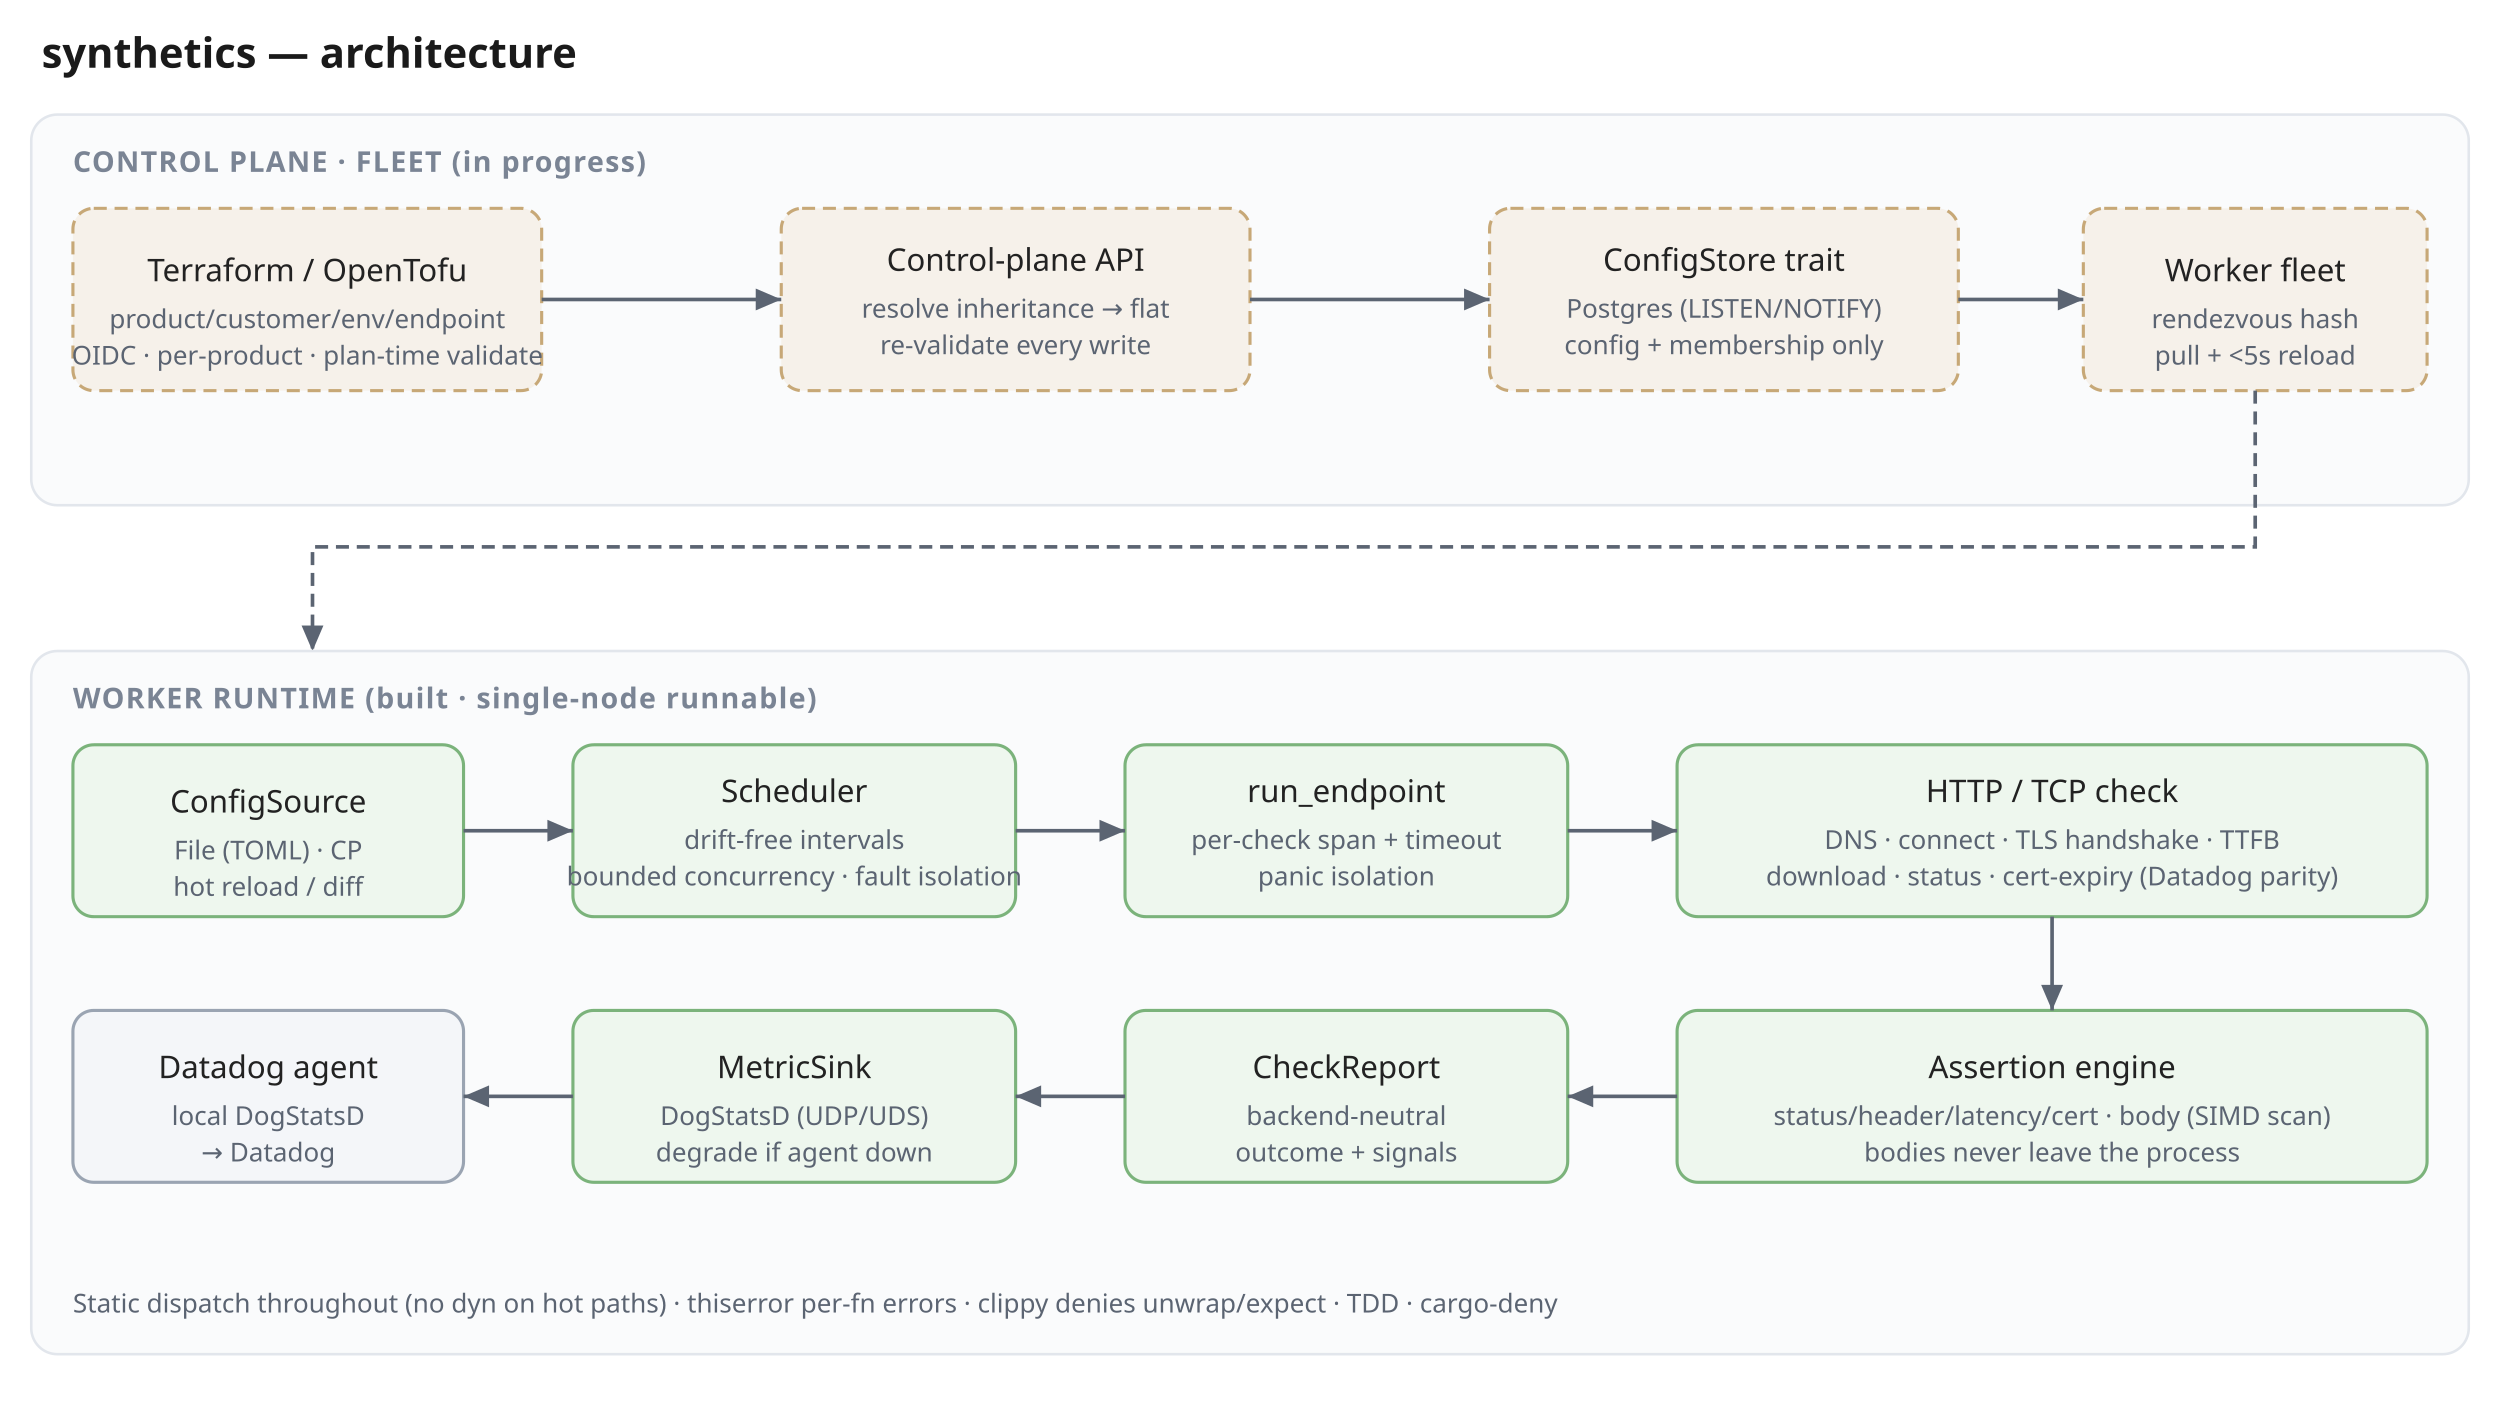
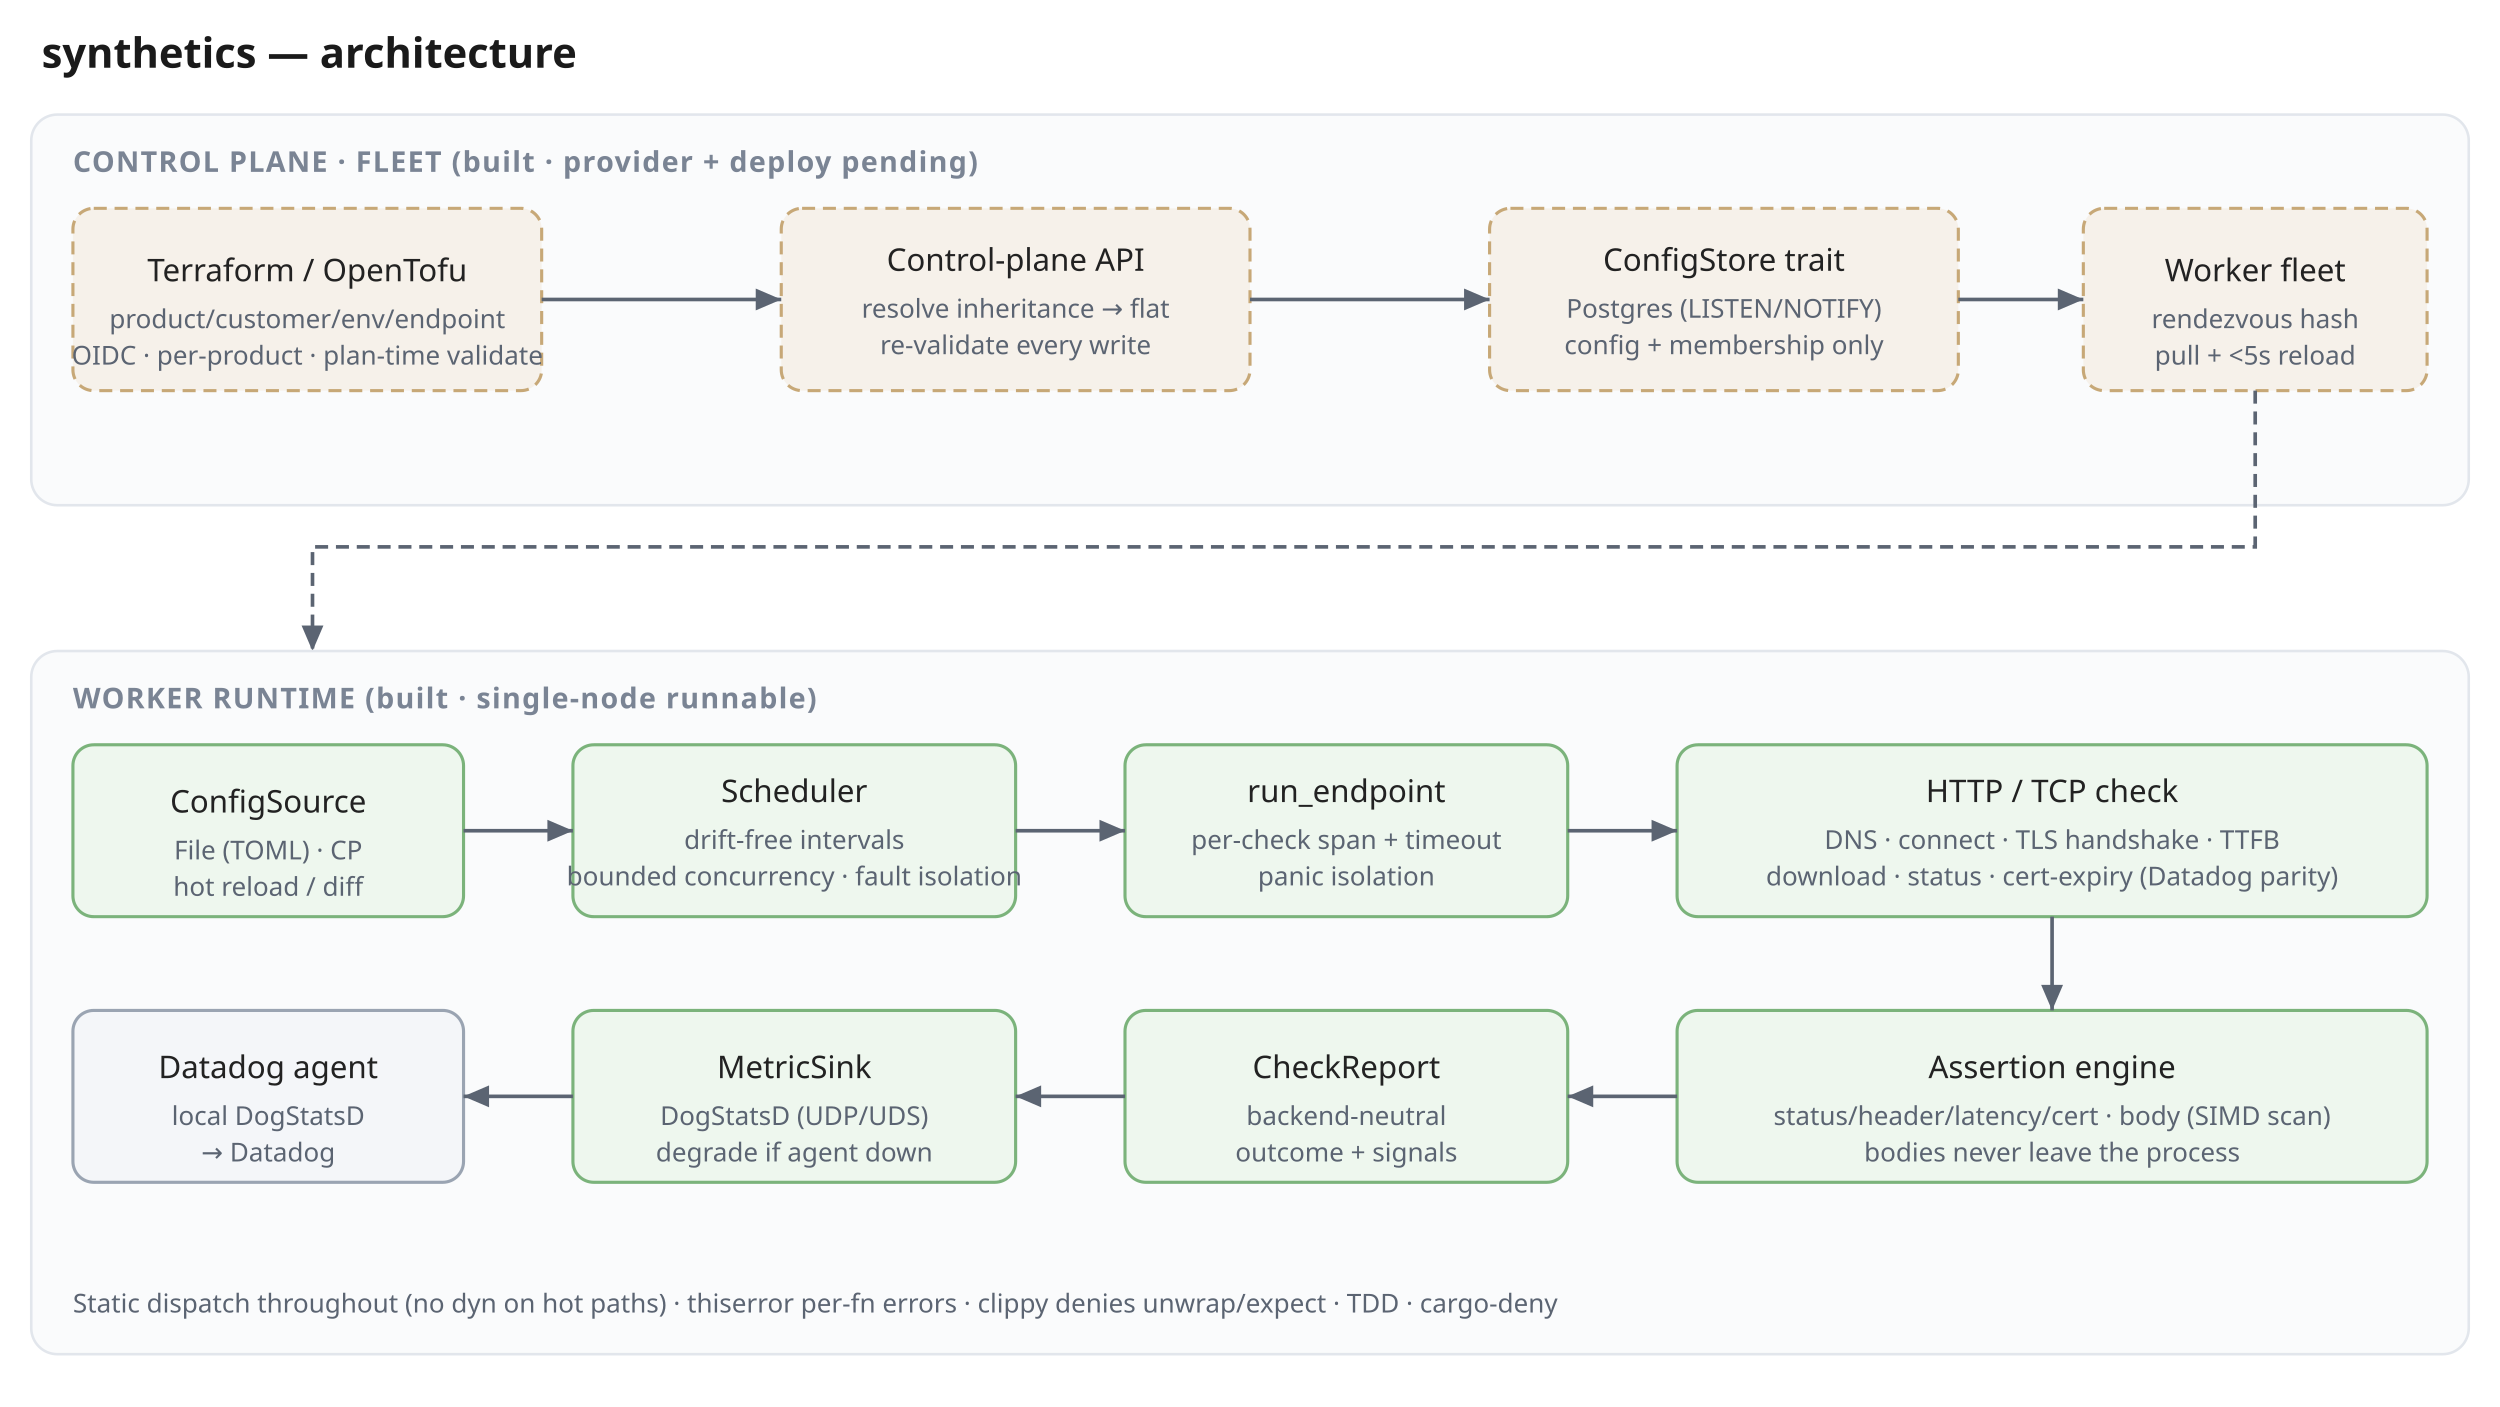
<svg xmlns="http://www.w3.org/2000/svg" viewBox="0 0 960 540" font-family="ui-sans-serif, system-ui, sans-serif" font-size="12">
  <defs>
    <marker id="arw" markerWidth="9" markerHeight="9" refX="7" refY="3" orient="auto" markerUnits="strokeWidth">
      <path d="M0,0 L7,3 L0,6 Z" fill="#5b6472" />
    </marker>
    <style>
      .box{fill:#f4f6f9;stroke:#9aa4b2;stroke-width:1.2;rx:8;}
      .built{fill:#eef7ee;stroke:#7bb37b;}
      .future{fill:#f6f1ea;stroke:#c7a877;stroke-dasharray:5 3;}
      .t{fill:#222;}
      .sub{fill:#5b6472;font-size:10px;}
      .band{fill:#fafbfc;stroke:#e2e6ec;rx:10;}
      .lbl{fill:#7a8494;font-size:11px;font-weight:600;letter-spacing:.5px;}
      .flow{stroke:#5b6472;stroke-width:1.4;fill:none;}
      .title{fill:#1a1a1a;font-size:16px;font-weight:700;}
    </style>
  </defs>
  <text x="16" y="26" class="title">synthetics — architecture</text>
  <rect x="12" y="44" width="936" height="150" class="band" />
-   <text x="28" y="66" class="lbl">CONTROL PLANE · FLEET  (in progress)</text>
+   <text x="28" y="66" class="lbl">CONTROL PLANE · FLEET  (built · provider + deploy pending)</text>
  <rect x="28" y="80" width="180" height="70" rx="8" class="box future" />
  <text x="118" y="108" text-anchor="middle" class="t">Terraform / OpenTofu</text>
  <text x="118" y="126" text-anchor="middle" class="sub">product/customer/env/endpoint</text>
  <text x="118" y="140" text-anchor="middle" class="sub">OIDC · per-product · plan-time validate</text>
  <rect x="300" y="80" width="180" height="70" rx="8" class="box future" />
  <text x="390" y="104" text-anchor="middle" class="t">Control-plane API</text>
  <text x="390" y="122" text-anchor="middle" class="sub">resolve inheritance → flat</text>
  <text x="390" y="136" text-anchor="middle" class="sub">re-validate every write</text>
  <rect x="572" y="80" width="180" height="70" rx="8" class="box future" />
  <text x="662" y="104" text-anchor="middle" class="t">ConfigStore trait</text>
  <text x="662" y="122" text-anchor="middle" class="sub">Postgres (LISTEN/NOTIFY)</text>
  <text x="662" y="136" text-anchor="middle" class="sub">config + membership only</text>
  <rect x="800" y="80" width="132" height="70" rx="8" class="box future" />
  <text x="866" y="108" text-anchor="middle" class="t">Worker fleet</text>
  <text x="866" y="126" text-anchor="middle" class="sub">rendezvous hash</text>
  <text x="866" y="140" text-anchor="middle" class="sub">pull + &lt;5s reload</text>
  <path class="flow" marker-end="url(#arw)" d="M208,115 L300,115" />
  <path class="flow" marker-end="url(#arw)" d="M480,115 L572,115" />
  <path class="flow" marker-end="url(#arw)" d="M752,115 L800,115" />
  <path class="flow" marker-end="url(#arw)" d="M866,150 L866,210 L120,210 L120,250" stroke-dasharray="5 3" />
  <rect x="12" y="250" width="936" height="270" class="band" />
  <text x="28" y="272" class="lbl">WORKER RUNTIME  (built · single-node runnable)</text>
  <rect x="28" y="286" width="150" height="66" rx="8" class="box built" />
  <text x="103" y="312" text-anchor="middle" class="t">ConfigSource</text>
  <text x="103" y="330" text-anchor="middle" class="sub">File (TOML) · CP</text>
  <text x="103" y="344" text-anchor="middle" class="sub">hot reload / diff</text>
  <rect x="220" y="286" width="170" height="66" rx="8" class="box built" />
  <text x="305" y="308" text-anchor="middle" class="t">Scheduler</text>
  <text x="305" y="326" text-anchor="middle" class="sub">drift-free intervals</text>
  <text x="305" y="340" text-anchor="middle" class="sub">bounded concurrency · fault isolation</text>
  <rect x="432" y="286" width="170" height="66" rx="8" class="box built" />
  <text x="517" y="308" text-anchor="middle" class="t">run_endpoint</text>
  <text x="517" y="326" text-anchor="middle" class="sub">per-check span + timeout</text>
  <text x="517" y="340" text-anchor="middle" class="sub">panic isolation</text>
  <rect x="644" y="286" width="288" height="66" rx="8" class="box built" />
  <text x="788" y="308" text-anchor="middle" class="t">HTTP / TCP check</text>
  <text x="788" y="326" text-anchor="middle" class="sub">DNS · connect · TLS handshake · TTFB</text>
  <text x="788" y="340" text-anchor="middle" class="sub">download · status · cert-expiry (Datadog parity)</text>
  <path class="flow" marker-end="url(#arw)" d="M178,319 L220,319" />
  <path class="flow" marker-end="url(#arw)" d="M390,319 L432,319" />
  <path class="flow" marker-end="url(#arw)" d="M602,319 L644,319" />
  <rect x="644" y="388" width="288" height="66" rx="8" class="box built" />
  <text x="788" y="414" text-anchor="middle" class="t">Assertion engine</text>
  <text x="788" y="432" text-anchor="middle" class="sub">status/header/latency/cert · body (SIMD scan)</text>
  <text x="788" y="446" text-anchor="middle" class="sub">bodies never leave the process</text>
  <rect x="432" y="388" width="170" height="66" rx="8" class="box built" />
  <text x="517" y="414" text-anchor="middle" class="t">CheckReport</text>
  <text x="517" y="432" text-anchor="middle" class="sub">backend-neutral</text>
  <text x="517" y="446" text-anchor="middle" class="sub">outcome + signals</text>
  <rect x="220" y="388" width="170" height="66" rx="8" class="box built" />
  <text x="305" y="414" text-anchor="middle" class="t">MetricSink</text>
  <text x="305" y="432" text-anchor="middle" class="sub">DogStatsD (UDP/UDS)</text>
  <text x="305" y="446" text-anchor="middle" class="sub">degrade if agent down</text>
  <rect x="28" y="388" width="150" height="66" rx="8" class="box" />
  <text x="103" y="414" text-anchor="middle" class="t">Datadog agent</text>
  <text x="103" y="432" text-anchor="middle" class="sub">local DogStatsD</text>
  <text x="103" y="446" text-anchor="middle" class="sub">→ Datadog</text>
  <path class="flow" marker-end="url(#arw)" d="M788,352 L788,388" />
  <path class="flow" marker-end="url(#arw)" d="M644,421 L602,421" />
  <path class="flow" marker-end="url(#arw)" d="M432,421 L390,421" />
  <path class="flow" marker-end="url(#arw)" d="M220,421 L178,421" />
  <text x="28" y="504" class="sub">Static dispatch throughout (no dyn on hot paths) · thiserror per-fn errors · clippy denies unwrap/expect · TDD · cargo-deny</text>
</svg>
